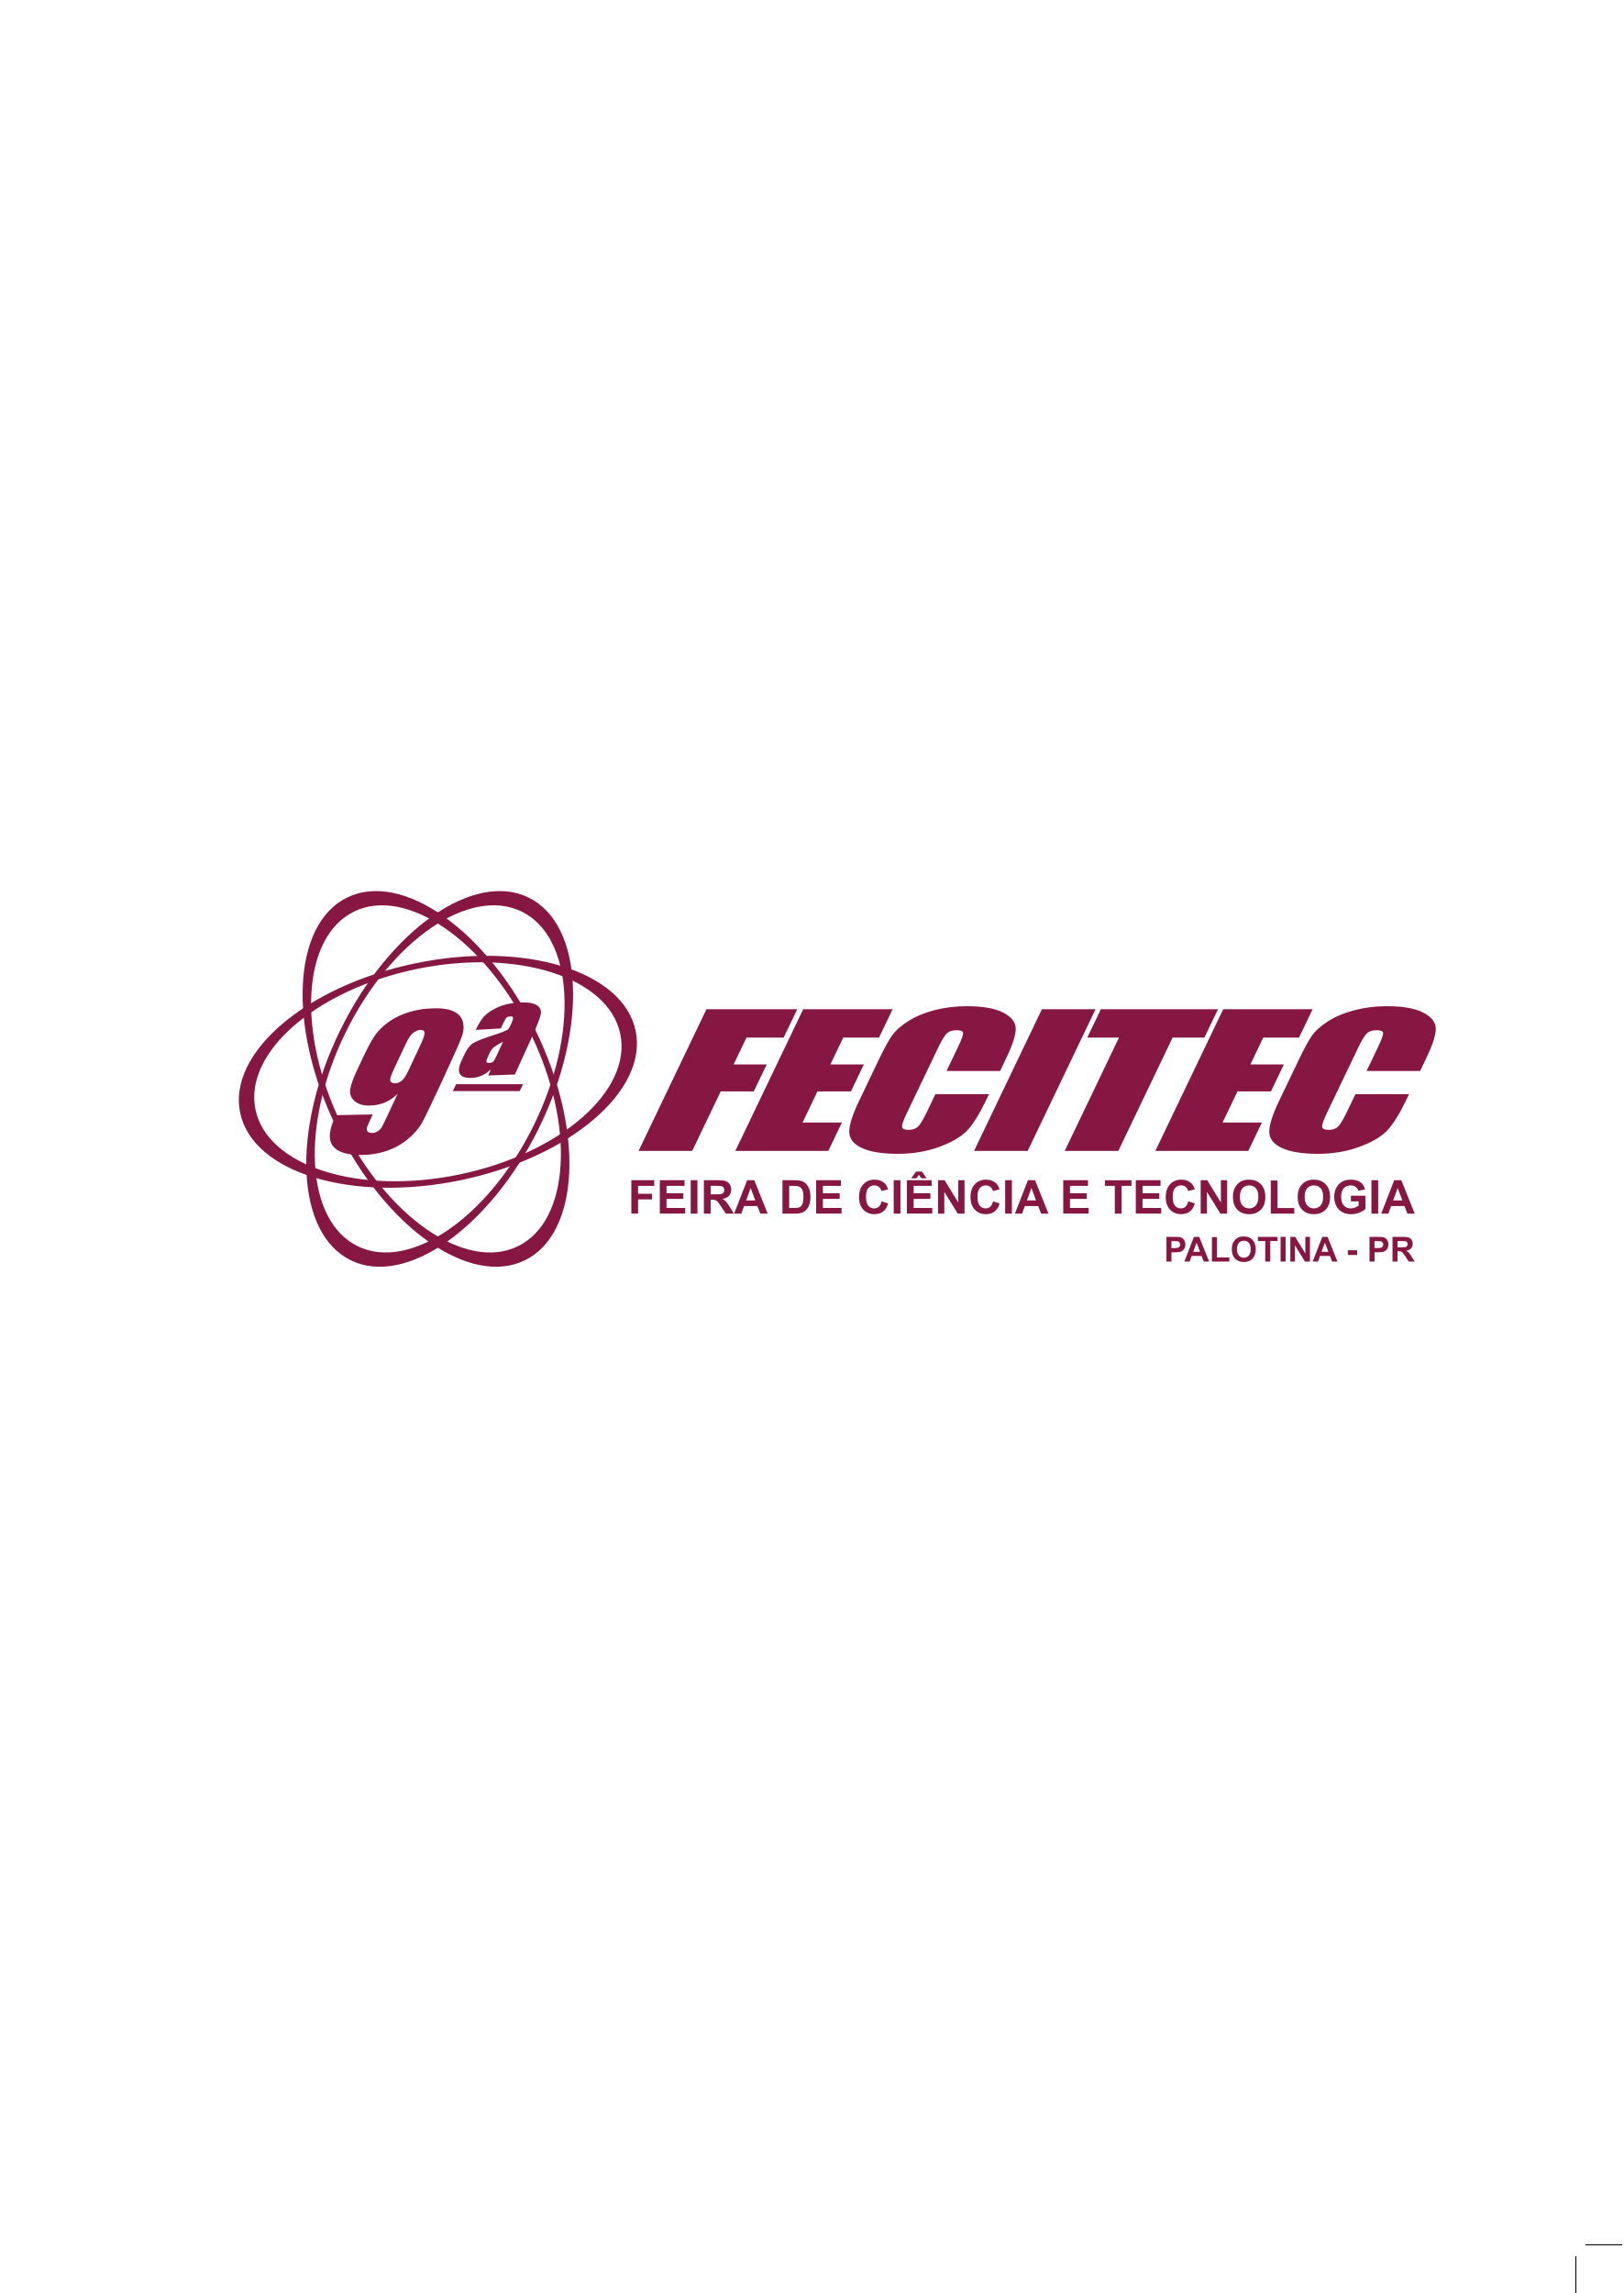
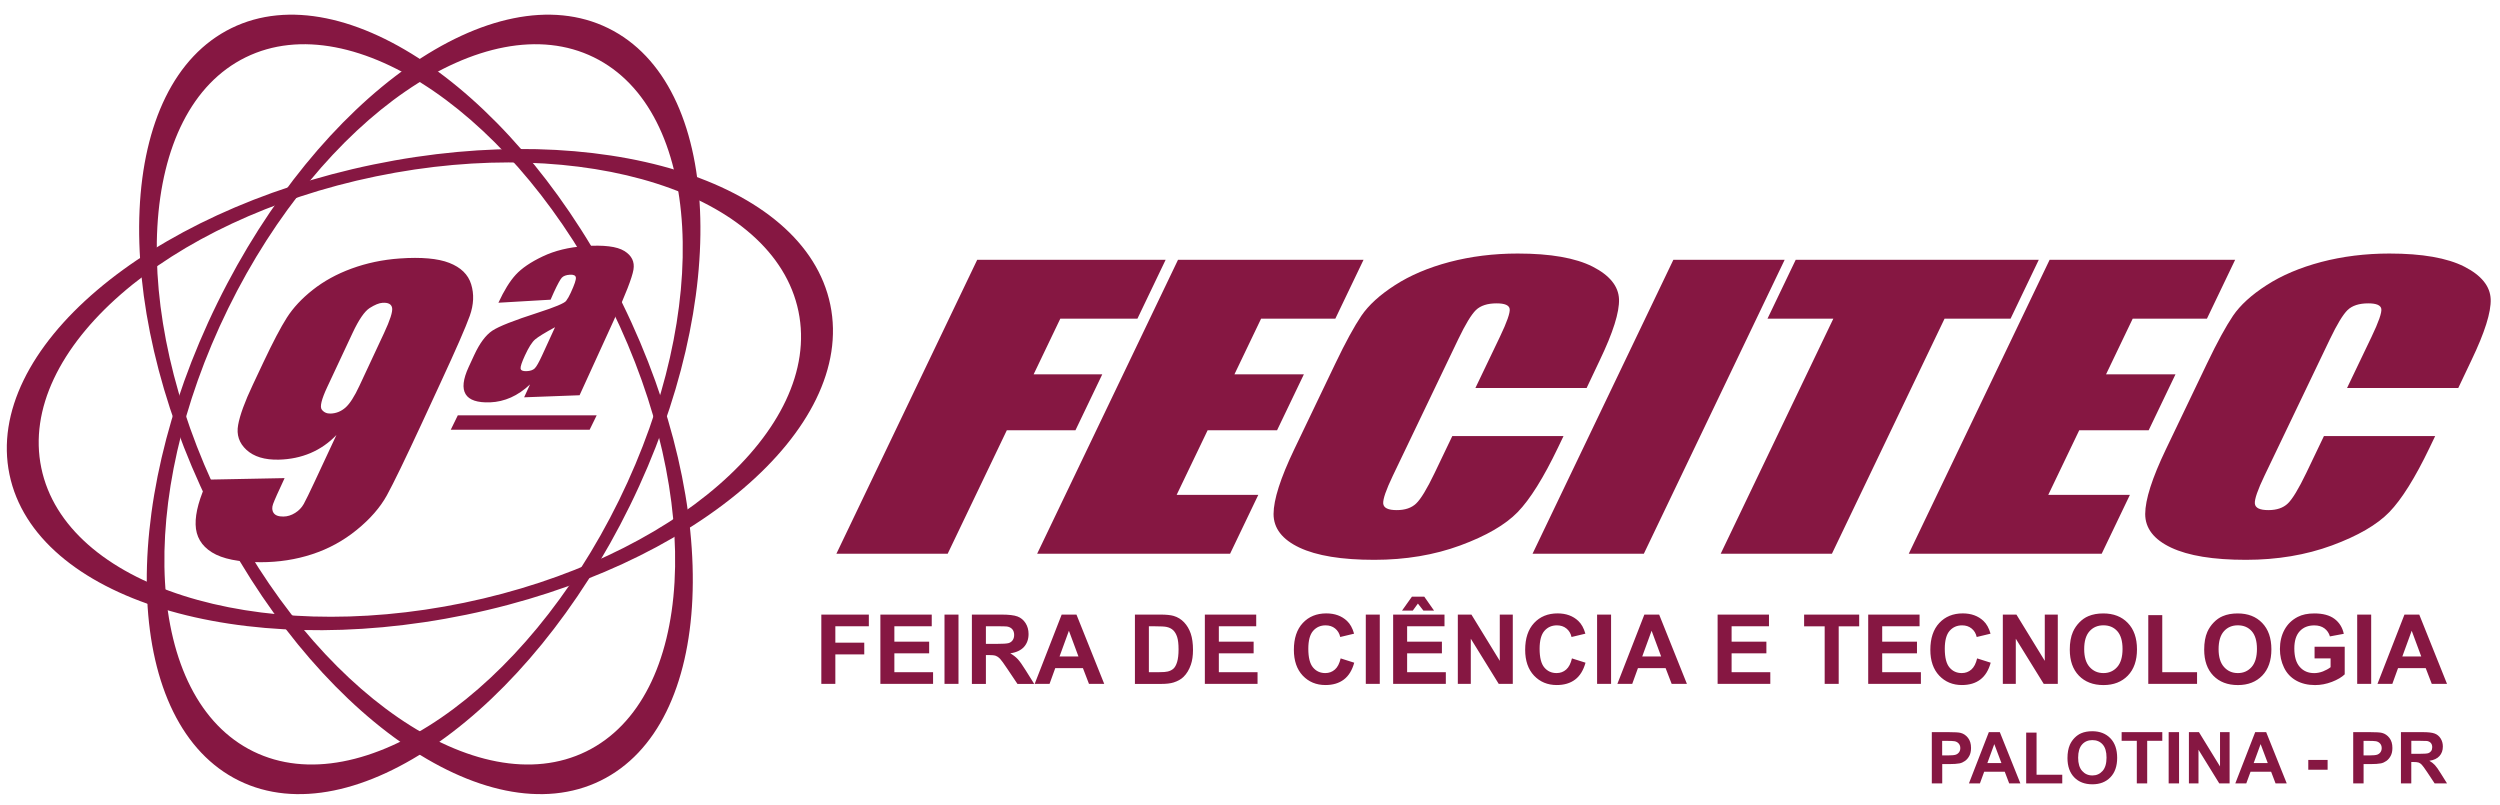
- <svg xmlns="http://www.w3.org/2000/svg" version="1.1" id="Camada_1" x="0px" y="0px" viewBox="0 0 963.78 1360.63" style="enable-background:new 0 0 963.78 1360.63;" xml:space="preserve">
-   <style type="text/css">
+ <svg xmlns="http://www.w3.org/2000/svg" version="1.1" id="Camada_1" x="0px" y="0px" viewBox="0 0 715.002 230" xml:space="preserve" width="715" height="230">
+   <defs id="defs3548" />
+   <style type="text/css" id="style3524">
	.st0{fill:#861742;}
	.st1{fill-rule:evenodd;clip-rule:evenodd;fill:#861742;}
	.st2{fill:none;stroke:#000000;stroke-width:0.567;stroke-miterlimit:22.926;}
</style>
-   <path class="st0" d="M842.88,635.51h-31.81l7.01-14.64c2.04-4.25,2.95-6.91,2.79-7.98c-0.17-1.05-1.41-1.58-3.73-1.58  c-2.63,0-4.59,0.64-5.92,1.91c-1.32,1.29-3,4.06-5.04,8.31l-18.71,39.04c-1.96,4.09-2.88,6.75-2.77,7.99  c0.12,1.26,1.4,1.88,3.87,1.88c2.37,0,4.22-0.62,5.54-1.88c1.32-1.24,3.1-4.17,5.31-8.77l5.04-10.53h31.81l-1.56,3.26  c-4.16,8.68-8.02,14.85-11.54,18.48c-3.52,3.63-9.02,6.82-16.44,9.55c-7.42,2.73-15.64,4.11-24.59,4.11  c-9.34,0-16.46-1.17-21.39-3.49c-4.92-2.32-7.41-5.53-7.41-9.62c0.01-4.11,1.98-10.28,5.93-18.52l11.76-24.55  c2.9-6.06,5.39-10.6,7.43-13.63c2.07-3.03,5.25-5.95,9.61-8.75c4.33-2.8,9.55-5.02,15.64-6.63c6.08-1.59,12.58-2.41,19.47-2.41  c9.39,0,16.52,1.26,21.42,3.74c4.89,2.5,7.4,5.6,7.55,9.32c0.13,3.72-1.7,9.52-5.46,17.37L842.88,635.51z M726,598.86h53.06  l-8.06,16.82h-21.23l-7.63,15.93h19.86l-7.67,16h-19.86l-8.86,18.48h23.35l-8.06,16.82h-55.18L726,598.86z M722.9,598.86  l-8.06,16.82h-18.88l-32.22,67.24h-31.81l32.22-67.24h-18.83l8.06-16.82H722.9z M650.22,598.86l-40.27,84.06h-31.83l40.27-84.06  H650.22z M593.59,635.51h-31.81l7.01-14.64c2.04-4.25,2.95-6.91,2.79-7.98c-0.17-1.05-1.41-1.58-3.73-1.58  c-2.63,0-4.59,0.64-5.92,1.91c-1.32,1.29-3,4.06-5.04,8.31l-18.71,39.04c-1.96,4.09-2.87,6.75-2.77,7.99  c0.12,1.26,1.4,1.88,3.87,1.88c2.37,0,4.22-0.62,5.54-1.88c1.32-1.24,3.11-4.17,5.31-8.77l5.04-10.53h31.81l-1.56,3.26  c-4.16,8.68-8.02,14.85-11.54,18.48c-3.52,3.63-9.02,6.82-16.44,9.55c-7.42,2.73-15.64,4.11-24.59,4.11  c-9.34,0-16.46-1.17-21.39-3.49c-4.92-2.32-7.41-5.53-7.41-9.62c0.01-4.11,1.98-10.28,5.93-18.52l11.76-24.55  c2.9-6.06,5.39-10.6,7.43-13.63c2.07-3.03,5.25-5.95,9.61-8.75c4.33-2.8,9.55-5.02,15.63-6.63c6.08-1.59,12.58-2.41,19.47-2.41  c9.39,0,16.52,1.26,21.42,3.74c4.89,2.5,7.4,5.6,7.55,9.32c0.13,3.72-1.7,9.52-5.46,17.37L593.59,635.51z M476.72,598.86h53.06  l-8.06,16.82h-21.23l-7.63,15.93h19.86l-7.67,16h-19.86l-8.86,18.48h23.35l-8.06,16.82h-55.18L476.72,598.86z M419.29,598.86h53.89  l-8.06,16.82h-22.06l-7.63,15.93h19.63l-7.67,16h-19.63l-16.91,35.3h-31.83L419.29,598.86z" />
-   <path class="st1" d="M247.29,575c59.8-12.36,113.92,4.92,120.88,38.59c6.96,33.67-35.87,70.99-95.67,83.36  c-59.8,12.36-113.92-4.92-120.88-38.59C144.66,624.68,187.49,587.36,247.29,575 M246.59,571.6c64.83-13.4,123.34,4.56,130.69,40.11  c7.35,35.55-39.25,75.23-104.07,88.64c-64.83,13.4-123.34-4.56-130.69-40.11C135.17,624.69,181.76,585.01,246.59,571.6z" />
-   <path class="st1" d="M314.67,612.78c26.89,54.82,23.67,111.54-7.2,126.68c-30.87,15.14-77.7-17.02-104.59-71.84  c-26.89-54.82-23.67-111.54,7.2-126.68C240.95,525.8,287.78,557.96,314.67,612.78 M317.79,611.26  c29.15,59.43,26.37,120.57-6.22,136.56c-32.59,15.99-82.65-19.23-111.8-78.66c-29.15-59.43-26.37-120.57,6.22-136.56  C238.58,516.61,288.63,551.82,317.79,611.26z" />
-   <path class="st1" d="M205.06,612.78c-26.89,54.82-23.67,111.54,7.2,126.68c30.87,15.14,77.7-17.02,104.59-71.84  c26.89-54.82,23.67-111.54-7.2-126.68C278.78,525.8,231.95,557.96,205.06,612.78 M201.95,611.26  c-29.15,59.43-26.37,120.57,6.22,136.56c32.59,15.99,82.65-19.23,111.8-78.66c29.15-59.43,26.37-120.57-6.22-136.56  C281.16,516.61,231.1,551.82,201.95,611.26z" />
-   <path class="st0" d="M832.29,712.3l-2.73-7.36l-2.68,7.36H832.29z M839.66,720.14h-4.36l-1.73-4.5h-7.92l-1.63,4.5h-4.25l7.72-19.82  h4.23L839.66,720.14z M813.97,720.14v-19.82h4v19.82H813.97z M801.78,712.85v-3.34h8.62v7.9c-0.84,0.81-2.05,1.53-3.65,2.15  c-1.59,0.61-3.2,0.92-4.83,0.92c-2.07,0-3.88-0.43-5.42-1.3c-1.54-0.87-2.7-2.11-3.47-3.73c-0.78-1.62-1.16-3.38-1.16-5.28  c0-2.06,0.43-3.9,1.3-5.5c0.87-1.6,2.13-2.83,3.8-3.69c1.27-0.66,2.85-0.99,4.74-0.99c2.46,0,4.38,0.52,5.76,1.55  c1.38,1.03,2.28,2.46,2.67,4.28l-3.97,0.74c-0.28-0.97-0.81-1.74-1.58-2.31c-0.77-0.56-1.73-0.84-2.88-0.84  c-1.75,0-3.14,0.55-4.17,1.66c-1.03,1.11-1.55,2.75-1.55,4.94c0,2.35,0.52,4.12,1.57,5.29c1.04,1.18,2.41,1.76,4.11,1.76  c0.84,0,1.68-0.17,2.52-0.49c0.84-0.33,1.56-0.73,2.17-1.2v-2.51H801.78z M774.33,710.22c0,2.24,0.52,3.95,1.56,5.1  c1.04,1.16,2.35,1.73,3.95,1.73c1.59,0,2.9-0.57,3.93-1.73c1.02-1.15,1.53-2.87,1.53-5.17c0-2.27-0.5-3.96-1.49-5.08  c-1-1.12-2.32-1.68-3.97-1.68c-1.65,0-2.98,0.57-3.99,1.7C774.84,706.23,774.33,707.93,774.33,710.22z M770.21,710.35  c0-2.02,0.3-3.71,0.9-5.08c0.45-1.01,1.07-1.92,1.85-2.72c0.78-0.8,1.63-1.39,2.56-1.78c1.24-0.53,2.66-0.78,4.27-0.78  c2.92,0,5.26,0.9,7.01,2.72c1.75,1.81,2.63,4.33,2.63,7.55c0,3.2-0.87,5.7-2.61,7.51c-1.74,1.8-4.07,2.71-6.97,2.71  c-2.95,0-5.29-0.9-7.03-2.69C771.08,715.98,770.21,713.5,770.21,710.35z M754.22,720.14v-19.66h4v16.32h9.95v3.34H754.22z   M735.89,710.22c0,2.24,0.52,3.95,1.56,5.1c1.04,1.16,2.35,1.73,3.95,1.73c1.59,0,2.9-0.57,3.93-1.73c1.02-1.15,1.53-2.87,1.53-5.17  c0-2.27-0.5-3.96-1.49-5.08c-1-1.12-2.32-1.68-3.97-1.68c-1.65,0-2.98,0.57-3.99,1.7C736.39,706.23,735.89,707.93,735.89,710.22z   M731.77,710.35c0-2.02,0.3-3.71,0.9-5.08c0.45-1.01,1.07-1.92,1.85-2.72c0.78-0.8,1.63-1.39,2.56-1.78  c1.24-0.53,2.66-0.78,4.27-0.78c2.92,0,5.26,0.9,7.01,2.72c1.75,1.81,2.63,4.33,2.63,7.55c0,3.2-0.87,5.7-2.61,7.51  c-1.74,1.8-4.07,2.71-6.97,2.71c-2.95,0-5.29-0.9-7.03-2.69C732.63,715.98,731.77,713.5,731.77,710.35z M712.62,720.14v-19.82h3.89  l8.11,13.23v-13.23h3.72v19.82h-4.02l-7.99-12.92v12.92H712.62z M705.27,712.85l3.88,1.23c-0.59,2.16-1.58,3.77-2.97,4.82  c-1.38,1.05-3.14,1.57-5.26,1.57c-2.63,0-4.79-0.9-6.49-2.69c-1.69-1.8-2.54-4.26-2.54-7.37c0-3.3,0.85-5.86,2.56-7.69  c1.7-1.82,3.94-2.74,6.72-2.74c2.42,0,4.39,0.72,5.91,2.15c0.9,0.84,1.58,2.06,2.03,3.65l-3.96,0.95c-0.23-1.03-0.72-1.84-1.47-2.44  c-0.74-0.6-1.65-0.89-2.71-0.89c-1.47,0-2.66,0.53-3.58,1.58c-0.91,1.05-1.37,2.76-1.37,5.12c0,2.51,0.45,4.29,1.35,5.35  c0.9,1.07,2.07,1.6,3.51,1.6c1.07,0,1.98-0.34,2.75-1.02C704.38,715.37,704.93,714.3,705.27,712.85z M674.12,720.14v-19.82h14.69  v3.35h-10.69v4.39h9.95v3.34h-9.95v5.39h11.07v3.34H674.12z M661.67,720.14v-16.46h-5.88v-3.35h15.75v3.35h-5.86v16.46H661.67z   M631.05,720.14v-19.82h14.69v3.35h-10.69v4.39H645v3.34h-9.95v5.39h11.07v3.34H631.05z M614.9,712.3l-2.73-7.36l-2.68,7.36H614.9z   M622.27,720.14h-4.36l-1.73-4.5h-7.92l-1.63,4.5h-4.25l7.72-19.82h4.23L622.27,720.14z M596.58,720.14v-19.82h4v19.82H596.58z   M589.39,712.85l3.88,1.23c-0.6,2.16-1.58,3.77-2.97,4.82c-1.38,1.05-3.14,1.57-5.26,1.57c-2.63,0-4.79-0.9-6.49-2.69  c-1.69-1.8-2.54-4.26-2.54-7.37c0-3.3,0.85-5.86,2.56-7.69c1.7-1.82,3.94-2.74,6.72-2.74c2.42,0,4.39,0.72,5.91,2.15  c0.9,0.84,1.58,2.06,2.03,3.65l-3.96,0.95c-0.23-1.03-0.72-1.84-1.47-2.44c-0.74-0.6-1.65-0.89-2.71-0.89  c-1.47,0-2.66,0.53-3.58,1.58c-0.91,1.05-1.37,2.76-1.37,5.12c0,2.51,0.45,4.29,1.35,5.35c0.9,1.07,2.07,1.6,3.51,1.6  c1.07,0,1.98-0.34,2.75-1.02C588.5,715.37,589.05,714.3,589.39,712.85z M556.75,720.14v-19.82h3.89l8.11,13.23v-13.23h3.72v19.82  h-4.02l-7.99-12.92v12.92H556.75z M540.79,699.18l2.84-3.99h3.52l2.8,3.99h-3.05l-1.57-2.01l-1.46,2.01H540.79z M538.25,720.14  v-19.82h14.69v3.35h-10.69v4.39h9.95v3.34h-9.95v5.39h11.07v3.34H538.25z M530.43,720.14v-19.82h4v19.82H530.43z M523.24,712.85  l3.88,1.23c-0.59,2.16-1.58,3.77-2.97,4.82c-1.38,1.05-3.14,1.57-5.26,1.57c-2.63,0-4.79-0.9-6.49-2.69  c-1.69-1.8-2.54-4.26-2.54-7.37c0-3.3,0.85-5.86,2.56-7.69c1.7-1.82,3.94-2.74,6.72-2.74c2.42,0,4.39,0.72,5.91,2.15  c0.9,0.84,1.58,2.06,2.03,3.65l-3.96,0.95c-0.23-1.03-0.72-1.84-1.47-2.44c-0.74-0.6-1.65-0.89-2.71-0.89  c-1.47,0-2.66,0.53-3.58,1.58c-0.91,1.05-1.37,2.76-1.37,5.12c0,2.51,0.45,4.29,1.35,5.35c0.9,1.07,2.07,1.6,3.51,1.6  c1.07,0,1.98-0.34,2.75-1.02C522.36,715.37,522.9,714.3,523.24,712.85z M484.4,720.14v-19.82h14.69v3.35H488.4v4.39h9.95v3.34h-9.95  v5.39h11.07v3.34H484.4z M468.39,703.67v13.12h2.99c1.12,0,1.92-0.06,2.42-0.19c0.65-0.16,1.19-0.43,1.62-0.82  c0.43-0.39,0.78-1.03,1.05-1.91c0.27-0.89,0.41-2.1,0.41-3.63c0-1.53-0.14-2.7-0.41-3.53c-0.27-0.82-0.65-1.46-1.13-1.92  c-0.49-0.46-1.11-0.77-1.85-0.93c-0.56-0.13-1.65-0.19-3.29-0.19H468.39z M464.39,700.32h7.31c1.65,0,2.9,0.13,3.77,0.38  c1.16,0.34,2.16,0.95,2.99,1.83c0.83,0.87,1.46,1.94,1.9,3.21c0.43,1.27,0.65,2.83,0.65,4.69c0,1.63-0.2,3.04-0.61,4.22  c-0.49,1.44-1.2,2.61-2.12,3.5c-0.69,0.68-1.63,1.2-2.81,1.58c-0.88,0.28-2.06,0.42-3.54,0.42h-7.53V700.32z M448.25,712.3  l-2.73-7.36l-2.68,7.36H448.25z M455.62,720.14h-4.36l-1.73-4.5h-7.92l-1.63,4.5h-4.25l7.72-19.82h4.23L455.62,720.14z   M421.77,708.7h2.96c1.92,0,3.12-0.08,3.6-0.24c0.48-0.16,0.85-0.44,1.12-0.84c0.27-0.4,0.41-0.89,0.41-1.49  c0-0.67-0.18-1.2-0.53-1.62c-0.36-0.41-0.86-0.67-1.51-0.78c-0.32-0.04-1.3-0.07-2.92-0.07h-3.12V708.7z M417.77,720.14v-19.82h8.43  c2.12,0,3.65,0.18,4.61,0.54c0.96,0.36,1.73,0.99,2.31,1.9c0.58,0.91,0.86,1.95,0.86,3.12c0,1.49-0.44,2.72-1.31,3.69  c-0.87,0.96-2.18,1.58-3.92,1.83c0.87,0.51,1.58,1.06,2.15,1.67c0.56,0.6,1.32,1.67,2.28,3.22l2.42,3.87h-4.79l-2.89-4.31  c-1.03-1.54-1.73-2.51-2.11-2.91c-0.38-0.4-0.78-0.67-1.2-0.83c-0.42-0.15-1.09-0.22-2.02-0.22h-0.81v8.27H417.77z M409.94,720.14  v-19.82h4v19.82H409.94z M391.6,720.14v-19.82h14.69v3.35H395.6v4.39h9.95v3.34h-9.95v5.39h11.07v3.34H391.6z M374.71,720.14v-19.82  h13.59v3.35h-9.58v4.69h8.27v3.35h-8.27v8.42H374.71z" />
-   <path class="st0" d="M829.45,740.14h2.19c1.42,0,2.3-0.06,2.66-0.18c0.35-0.12,0.63-0.33,0.83-0.62c0.2-0.29,0.3-0.66,0.3-1.1  c0-0.49-0.13-0.89-0.4-1.2c-0.26-0.3-0.63-0.49-1.11-0.57c-0.24-0.03-0.96-0.05-2.16-0.05h-2.31V740.14z M826.48,748.6v-14.66h6.23  c1.57,0,2.71,0.13,3.41,0.4c0.71,0.26,1.28,0.73,1.71,1.4c0.43,0.68,0.64,1.44,0.64,2.31c0,1.1-0.32,2.01-0.97,2.73  s-1.61,1.17-2.89,1.35c0.64,0.37,1.16,0.78,1.58,1.23c0.42,0.45,0.98,1.24,1.68,2.38l1.79,2.86h-3.54l-2.12-3.2  c-0.76-1.14-1.28-1.85-1.57-2.15c-0.28-0.29-0.58-0.5-0.89-0.61c-0.32-0.11-0.82-0.16-1.5-0.16h-0.6v6.12H826.48z M815.79,736.42  v4.18h1.61c1.16,0,1.94-0.08,2.33-0.23c0.39-0.15,0.7-0.39,0.92-0.72c0.22-0.33,0.33-0.71,0.33-1.14c0-0.54-0.16-0.98-0.47-1.32  c-0.31-0.35-0.71-0.57-1.19-0.65c-0.35-0.06-1.06-0.1-2.12-0.1H815.79z M812.83,748.6v-14.66h4.74c1.8,0,2.97,0.07,3.51,0.22  c0.84,0.22,1.54,0.7,2.11,1.44c0.57,0.74,0.85,1.69,0.85,2.86c0,0.9-0.16,1.65-0.49,2.27c-0.33,0.61-0.74,1.1-1.24,1.45  c-0.5,0.35-1.01,0.58-1.53,0.69c-0.71,0.14-1.73,0.21-3.06,0.21h-1.92v5.53H812.83z M799.98,744.69v-2.8h5.53v2.8H799.98z   M788.39,742.78l-2.04-5.42l-1.98,5.42H788.39z M793.82,748.6h-3.2l-1.27-3.34h-5.88l-1.22,3.34h-3.14l5.69-14.66h3.14L793.82,748.6  z M765.84,748.6v-14.66h2.87l6.03,9.82v-9.82h2.74v14.66h-2.96l-5.94-9.63v9.63H765.84z M760.05,748.6v-14.66h2.97v14.66H760.05z   M750.94,748.6v-12.18h-4.34v-2.48h11.63v2.48h-4.32v12.18H750.94z M734.16,741.26c0,1.66,0.39,2.92,1.15,3.78  c0.77,0.86,1.74,1.29,2.92,1.29c1.18,0,2.15-0.43,2.91-1.28c0.76-0.85,1.14-2.13,1.14-3.83c0-1.68-0.37-2.94-1.11-3.76  c-0.74-0.83-1.72-1.24-2.94-1.24c-1.22,0-2.21,0.42-2.95,1.26C734.54,738.31,734.16,739.57,734.16,741.26z M731.11,741.36  c0-1.49,0.23-2.75,0.67-3.77c0.33-0.75,0.79-1.42,1.36-2.01c0.58-0.59,1.21-1.03,1.89-1.32c0.91-0.39,1.97-0.58,3.16-0.58  c2.16,0,3.89,0.67,5.19,2.01c1.3,1.34,1.94,3.21,1.94,5.6c0,2.37-0.64,4.23-1.93,5.56c-1.29,1.34-3.01,2.01-5.16,2.01  c-2.18,0-3.92-0.67-5.2-2C731.76,745.53,731.11,743.7,731.11,741.36z M719.3,748.6v-14.53h2.97v12.06h7.35v2.48H719.3z   M712.22,742.78l-2.04-5.42l-1.98,5.42H712.22z M717.64,748.6h-3.2l-1.27-3.34h-5.88l-1.22,3.34h-3.14l5.69-14.66h3.14L717.64,748.6  z M695.27,736.42v4.18h1.61c1.16,0,1.94-0.08,2.33-0.23c0.39-0.15,0.7-0.39,0.92-0.72c0.22-0.33,0.33-0.71,0.33-1.14  c0-0.54-0.16-0.98-0.47-1.32c-0.31-0.35-0.71-0.57-1.19-0.65c-0.35-0.06-1.06-0.1-2.12-0.1H695.27z M692.31,748.6v-14.66h4.75  c1.8,0,2.97,0.07,3.51,0.22c0.84,0.22,1.54,0.7,2.11,1.44c0.57,0.74,0.85,1.69,0.85,2.86c0,0.9-0.16,1.65-0.49,2.27  c-0.33,0.61-0.74,1.1-1.24,1.45c-0.5,0.35-1.01,0.58-1.53,0.69c-0.71,0.14-1.73,0.21-3.06,0.21h-1.92v5.53H692.31z" />
-   <polygon class="st1" points="270.74,643.34 310.46,643.34 308.45,647.45 268.73,647.45 " />
-   <path class="st0" d="M298.55,618.13c-2.92,1.58-4.82,2.75-5.7,3.5c-0.88,0.75-1.86,2.3-2.92,4.61c-0.87,1.9-1.29,3.14-1.23,3.69  c0.06,0.55,0.63,0.82,1.71,0.77c1.04-0.04,1.82-0.3,2.32-0.78c0.5-0.48,1.2-1.72,2.13-3.74  C296.08,623.49,297.31,620.81,298.55,618.13 M297.28,610.26c-5.01,0.29-10,0.58-14.92,0.87c1.61-3.48,3.25-6.15,4.95-8  c1.72-1.87,4.3-3.63,7.74-5.26c3.45-1.64,7.43-2.61,12.01-2.93c5.42-0.38,9.2,0.08,11.31,1.39c2.12,1.31,2.99,3.08,2.61,5.35  c-0.38,2.26-2.24,7.08-5.64,14.52c-3.25,7.12-6.51,14.24-9.77,21.39c-5.34,0.2-10.62,0.4-15.86,0.59c0.56-1.23,1.12-2.45,1.69-3.68  c-1.75,1.64-3.57,2.88-5.47,3.73c-1.9,0.84-3.88,1.31-5.92,1.39c-3.67,0.13-6.01-0.65-7.03-2.34c-1.03-1.7-0.74-4.27,0.87-7.76  c0.52-1.14,1.05-2.28,1.58-3.42c1.57-3.39,3.29-5.7,5.16-6.96c1.86-1.25,6.24-2.96,13.08-5.17c4.88-1.57,7.57-2.72,8.04-3.35  c0.47-0.63,0.92-1.41,1.34-2.35c1.07-2.33,1.56-3.77,1.46-4.37c-0.09-0.58-0.68-0.85-1.72-0.78c-1.07,0.07-1.83,0.35-2.3,0.85  c-0.45,0.49-1.23,1.91-2.3,4.23C297.9,608.91,297.59,609.59,297.28,610.26z M233.39,635.27c-1.64,3.51-2.16,5.65-1.54,6.44  c0.61,0.79,1.45,1.15,2.51,1.12c1.59-0.05,3-0.62,4.23-1.69c1.25-1.09,2.58-3.17,4.01-6.24c2.36-5.05,4.71-10.09,7.06-15.12  c1.72-3.68,2.48-6.06,2.3-7.15c-0.18-1.09-1.1-1.58-2.74-1.48c-0.98,0.06-2.21,0.56-3.68,1.49c-1.45,0.93-3.09,3.29-4.88,7.11  C238.23,624.91,235.82,630.08,233.39,635.27z M199.3,661.72c7.21-0.14,14.51-0.29,21.91-0.43c-1.84,3.92-2.94,6.4-3.3,7.41  c-0.36,1.02-0.31,1.88,0.17,2.57c0.47,0.68,1.4,1.03,2.79,1.01c1.16-0.01,2.27-0.36,3.34-1.03c1.06-0.66,1.88-1.51,2.47-2.56  c0.59-1.06,1.61-3.16,3.09-6.32c2.09-4.47,4.17-8.95,6.26-13.41c-2.17,2.27-4.64,3.98-7.4,5.16c-2.76,1.17-5.79,1.81-9.07,1.89  c-4.06,0.1-7.15-0.86-9.27-2.81c-2.11-1.95-2.89-4.32-2.37-7.14c0.51-2.8,1.9-6.61,4.18-11.43c1.02-2.17,2.05-4.34,3.06-6.5  c2.7-5.71,4.92-9.96,6.71-12.76c1.8-2.81,4.27-5.46,7.39-7.92c3.17-2.5,6.84-4.53,11.13-6.1c4.27-1.56,8.87-2.54,13.77-2.88  c6.15-0.43,10.88-0.01,14.14,1.26c3.3,1.29,5.4,3.31,6.26,6.11c0.87,2.8,0.75,5.81-0.39,9.03c-1.16,3.25-3.91,9.54-8.25,18.91  c-1.83,3.96-3.66,7.92-5.5,11.9c-4.73,10.2-8.05,17.05-9.96,20.53c-1.91,3.47-4.79,6.77-8.6,9.87c-3.8,3.1-8.05,5.43-12.75,6.97  c-4.69,1.54-9.59,2.29-14.72,2.29c-6.29,0-10.95-0.94-13.97-2.82c-3.02-1.88-4.57-4.53-4.66-7.93  C195.66,671.16,196.87,666.87,199.3,661.72z" />
-   <line class="st2" x1="935.31" y1="1360.63" x2="935.31" y2="1338.78" />
-   <line class="st2" x1="962.81" y1="1332.05" x2="940.97" y2="1332.05" />
+   <path class="st0" d="m 703.069,110.961 -31.81,0 7.01,-14.64 c 2.04,-4.25 2.95,-6.91 2.79,-7.98 -0.17,-1.05 -1.41,-1.58 -3.73,-1.58 -2.63,0 -4.59,0.64 -5.92,1.91 -1.32,1.29 -3,4.06 -5.04,8.31 l -18.71,39.04 c -1.96,4.09 -2.88,6.75 -2.77,7.99 0.12,1.26 1.4,1.88 3.87,1.88 2.37,0 4.22,-0.62 5.54,-1.88 1.32,-1.24 3.1,-4.17 5.31,-8.77 l 5.04,-10.53 31.81,0 -1.56,3.26 c -4.16,8.68 -8.02,14.85 -11.54,18.48 -3.52,3.63 -9.02,6.82 -16.44,9.55 -7.42,2.73 -15.64,4.11 -24.59,4.11 -9.34,0 -16.46,-1.17 -21.39,-3.49 -4.92,-2.32 -7.41,-5.53 -7.41,-9.62 0.01,-4.11 1.98,-10.28 5.93,-18.52 l 11.76,-24.55 c 2.9,-6.06 5.39,-10.6 7.43,-13.63 2.07,-3.03 5.25,-5.95 9.61,-8.75 4.33,-2.8 9.55,-5.02 15.64,-6.63 6.08,-1.59 12.58,-2.41 19.47,-2.41 9.39,0 16.52,1.26 21.42,3.74 4.89,2.5 7.4,5.6 7.55,9.32 0.13,3.72 -1.7,9.52 -5.46,17.37 l -3.81,8.02 z m -116.88,-36.65 53.06,0 -8.06,16.82 -21.23,0 -7.63,15.93 19.86,0 -7.67,16 -19.86,0 -8.86,18.48 23.35,0 -8.06,16.82 -55.18,0 40.28,-84.05 z m -3.1,0 -8.06,16.82 -18.88,0 -32.22,67.24 -31.81,0 32.22,-67.24 -18.83,0 8.06,-16.82 69.52,0 z m -72.68,0 -40.27,84.06 -31.83,0 40.27,-84.06 31.83,0 z m -56.63,36.65 -31.81,0 7.01,-14.64 c 2.04,-4.25 2.95,-6.91 2.79,-7.98 -0.17,-1.05 -1.41,-1.58 -3.73,-1.58 -2.63,0 -4.59,0.64 -5.92,1.91 -1.32,1.29 -3,4.06 -5.04,8.31 l -18.71,39.04 c -1.96,4.09 -2.87,6.75 -2.77,7.99 0.12,1.26 1.4,1.88 3.87,1.88 2.37,0 4.22,-0.62 5.54,-1.88 1.32,-1.24 3.11,-4.17 5.31,-8.77 l 5.04,-10.53 31.81,0 -1.56,3.26 c -4.16,8.68 -8.02,14.85 -11.54,18.48 -3.52,3.63 -9.02,6.82 -16.44,9.55 -7.42,2.73 -15.64,4.11 -24.59,4.11 -9.34,0 -16.46,-1.17 -21.39,-3.49 -4.92,-2.32 -7.41,-5.53 -7.41,-9.62 0.01,-4.11 1.98,-10.28 5.93,-18.52 l 11.76,-24.55 c 2.9,-6.06 5.39,-10.6 7.43,-13.63 2.07,-3.03 5.25,-5.95 9.61,-8.75 4.33,-2.8 9.55,-5.02 15.63,-6.63 6.08,-1.59 12.58,-2.41 19.47,-2.41 9.39,0 16.52,1.26 21.42,3.74 4.89,2.5 7.4,5.6 7.55,9.32 0.13,3.72 -1.7,9.52 -5.46,17.37 l -3.8,8.02 z m -116.87,-36.65 53.06,0 -8.06,16.82 -21.23,0 -7.63,15.93 19.86,0 -7.67,16 -19.86,0 -8.86,18.48 23.35,0 -8.06,16.82 -55.18,0 40.28,-84.05 z m -57.43,0 53.89,0 -8.06,16.82 -22.06,0 -7.63,15.93 19.63,0 -7.67,16 -19.63,0 -16.91,35.3 -31.83,0 40.27,-84.05 z" id="path3526" style="fill:#861742" />
+   <path class="st1" d="m 107.479,50.451 c 59.8,-12.36 113.92,4.92 120.88,38.59 6.96,33.67 -35.87,70.99 -95.67,83.36 -59.8,12.36 -113.92,-4.92 -120.88,-38.59 -6.96,-33.68 35.87,-71 95.67,-83.36 m -0.7,-3.4 c 64.83,-13.4 123.34,4.56 130.69,40.11 7.35,35.55 -39.25,75.23 -104.07,88.64 -64.83,13.4 -123.34,-4.56 -130.69,-40.11 -7.35,-35.55 39.24,-75.23 104.07,-88.64 z" id="path3528" style="clip-rule:evenodd;fill:#861742;fill-rule:evenodd" />
+   <path class="st1" d="m 174.859,88.231 c 26.89,54.82 23.67,111.54 -7.2,126.68 -30.87,15.14 -77.7,-17.02 -104.59,-71.84 -26.89,-54.82 -23.67,-111.54 7.2,-126.68 30.87,-15.14 77.7,17.02 104.59,71.84 m 3.12,-1.52 c 29.15,59.43 26.37,120.57 -6.22,136.56 -32.59,15.99 -82.65,-19.23 -111.8,-78.66 -29.15,-59.43 -26.37,-120.57 6.22,-136.56 C 98.769,-7.939 148.819,27.271 177.979,86.711 Z" id="path3530" style="clip-rule:evenodd;fill:#861742;fill-rule:evenodd" />
+   <path class="st1" d="m 65.249,88.231 c -26.89,54.82 -23.67,111.54 7.2,126.68 30.87,15.14 77.7,-17.02 104.59,-71.84 26.89,-54.82 23.67,-111.54 -7.2,-126.68 -30.87,-15.14 -77.7,17.02 -104.59,71.84 m -3.11,-1.52 c -29.15,59.43 -26.37,120.57 6.22,136.56 32.59,15.99 82.65,-19.23 111.8,-78.66 29.15,-59.43 26.37,-120.57 -6.22,-136.56 -32.59,-15.99 -82.65,19.22 -111.8,78.66 z" id="path3532" style="clip-rule:evenodd;fill:#861742;fill-rule:evenodd" />
+   <path class="st0" d="m 692.479,187.751 -2.73,-7.36 -2.68,7.36 5.41,0 z m 7.37,7.84 -4.36,0 -1.73,-4.5 -7.92,0 -1.63,4.5 -4.25,0 7.72,-19.82 4.23,0 7.94,19.82 z m -25.69,0 0,-19.82 4,0 0,19.82 -4,0 z m -12.19,-7.29 0,-3.34 8.62,0 0,7.9 c -0.84,0.81 -2.05,1.53 -3.65,2.15 -1.59,0.61 -3.2,0.92 -4.83,0.92 -2.07,0 -3.88,-0.43 -5.42,-1.3 -1.54,-0.87 -2.7,-2.11 -3.47,-3.73 -0.78,-1.62 -1.16,-3.38 -1.16,-5.28 0,-2.06 0.43,-3.9 1.3,-5.5 0.87,-1.6 2.13,-2.83 3.8,-3.69 1.27,-0.66 2.85,-0.99 4.74,-0.99 2.46,0 4.38,0.52 5.76,1.55 1.38,1.03 2.28,2.46 2.67,4.28 l -3.97,0.74 c -0.28,-0.97 -0.81,-1.74 -1.58,-2.31 -0.77,-0.56 -1.73,-0.84 -2.88,-0.84 -1.75,0 -3.14,0.55 -4.17,1.66 -1.03,1.11 -1.55,2.75 -1.55,4.94 0,2.35 0.52,4.12 1.57,5.29 1.04,1.18 2.41,1.76 4.11,1.76 0.84,0 1.68,-0.17 2.52,-0.49 0.84,-0.33 1.56,-0.73 2.17,-1.2 l 0,-2.51 -4.58,0 z m -27.45,-2.63 c 0,2.24 0.52,3.95 1.56,5.1 1.04,1.16 2.35,1.73 3.95,1.73 1.59,0 2.9,-0.57 3.93,-1.73 1.02,-1.15 1.53,-2.87 1.53,-5.17 0,-2.27 -0.5,-3.96 -1.49,-5.08 -1,-1.12 -2.32,-1.68 -3.97,-1.68 -1.65,0 -2.98,0.57 -3.99,1.7 -1.01,1.14 -1.52,2.84 -1.52,5.13 z m -4.12,0.13 c 0,-2.02 0.3,-3.71 0.9,-5.08 0.45,-1.01 1.07,-1.92 1.85,-2.72 0.78,-0.8 1.63,-1.39 2.56,-1.78 1.24,-0.53 2.66,-0.78 4.27,-0.78 2.92,0 5.26,0.9 7.01,2.72 1.75,1.81 2.63,4.33 2.63,7.55 0,3.2 -0.87,5.7 -2.61,7.51 -1.74,1.8 -4.07,2.71 -6.97,2.71 -2.95,0 -5.29,-0.9 -7.03,-2.69 -1.74,-1.81 -2.61,-4.29 -2.61,-7.44 z m -15.99,9.79 0,-19.66 4,0 0,16.32 9.95,0 0,3.34 -13.95,0 z m -18.33,-9.92 c 0,2.24 0.52,3.95 1.56,5.1 1.04,1.16 2.35,1.73 3.95,1.73 1.59,0 2.9,-0.57 3.93,-1.73 1.02,-1.15 1.53,-2.87 1.53,-5.17 0,-2.27 -0.5,-3.96 -1.49,-5.08 -1,-1.12 -2.32,-1.68 -3.97,-1.68 -1.65,0 -2.98,0.57 -3.99,1.7 -1.02,1.14 -1.52,2.84 -1.52,5.13 z m -4.12,0.13 c 0,-2.02 0.3,-3.71 0.9,-5.08 0.45,-1.01 1.07,-1.92 1.85,-2.72 0.78,-0.8 1.63,-1.39 2.56,-1.78 1.24,-0.53 2.66,-0.78 4.27,-0.78 2.92,0 5.26,0.9 7.01,2.72 1.75,1.81 2.63,4.33 2.63,7.55 0,3.2 -0.87,5.7 -2.61,7.51 -1.74,1.8 -4.07,2.71 -6.97,2.71 -2.95,0 -5.29,-0.9 -7.03,-2.69 -1.75,-1.81 -2.61,-4.29 -2.61,-7.44 z m -19.15,9.79 0,-19.82 3.89,0 8.11,13.23 0,-13.23 3.72,0 0,19.82 -4.02,0 -7.99,-12.92 0,12.92 -3.71,0 z m -7.35,-7.29 3.88,1.23 c -0.59,2.16 -1.58,3.77 -2.97,4.82 -1.38,1.05 -3.14,1.57 -5.26,1.57 -2.63,0 -4.79,-0.9 -6.49,-2.69 -1.69,-1.8 -2.54,-4.26 -2.54,-7.37 0,-3.3 0.85,-5.86 2.56,-7.69 1.7,-1.82 3.94,-2.74 6.72,-2.74 2.42,0 4.39,0.72 5.91,2.15 0.9,0.84 1.58,2.06 2.03,3.65 l -3.96,0.95 c -0.23,-1.03 -0.72,-1.84 -1.47,-2.44 -0.74,-0.6 -1.65,-0.89 -2.71,-0.89 -1.47,0 -2.66,0.53 -3.58,1.58 -0.91,1.05 -1.37,2.76 -1.37,5.12 0,2.51 0.45,4.29 1.35,5.35 0.9,1.07 2.07,1.6 3.51,1.6 1.07,0 1.98,-0.34 2.75,-1.02 0.75,-0.66 1.3,-1.73 1.64,-3.18 z m -31.15,7.29 0,-19.82 14.69,0 0,3.35 -10.69,0 0,4.39 9.95,0 0,3.34 -9.95,0 0,5.39 11.07,0 0,3.34 -15.07,0 z m -12.45,0 0,-16.46 -5.88,0 0,-3.35 15.75,0 0,3.35 -5.86,0 0,16.46 -4.01,0 z m -30.62,0 0,-19.82 14.69,0 0,3.35 -10.69,0 0,4.39 9.95,0 0,3.34 -9.95,0 0,5.39 11.07,0 0,3.34 -15.07,0 z m -16.15,-7.84 -2.73,-7.36 -2.68,7.36 5.41,0 z m 7.37,7.84 -4.36,0 -1.73,-4.5 -7.92,0 -1.63,4.5 -4.25,0 7.72,-19.82 4.23,0 7.94,19.82 z m -25.69,0 0,-19.82 4,0 0,19.82 -4,0 z m -7.19,-7.29 3.88,1.23 c -0.6,2.16 -1.58,3.77 -2.97,4.82 -1.38,1.05 -3.14,1.57 -5.26,1.57 -2.63,0 -4.79,-0.9 -6.49,-2.69 -1.69,-1.8 -2.54,-4.26 -2.54,-7.37 0,-3.3 0.85,-5.86 2.56,-7.69 1.7,-1.82 3.94,-2.74 6.72,-2.74 2.42,0 4.39,0.72 5.91,2.15 0.9,0.84 1.58,2.06 2.03,3.65 l -3.96,0.95 c -0.23,-1.03 -0.72,-1.84 -1.47,-2.44 -0.74,-0.6 -1.65,-0.89 -2.71,-0.89 -1.47,0 -2.66,0.53 -3.58,1.58 -0.91,1.05 -1.37,2.76 -1.37,5.12 0,2.51 0.45,4.29 1.35,5.35 0.9,1.07 2.07,1.6 3.51,1.6 1.07,0 1.98,-0.34 2.75,-1.02 0.75,-0.66 1.3,-1.73 1.64,-3.18 z m -32.64,7.29 0,-19.82 3.89,0 8.11,13.23 0,-13.23 3.72,0 0,19.82 -4.02,0 -7.99,-12.92 0,12.92 -3.71,0 z m -15.96,-20.96 2.84,-3.99 3.52,0 2.8,3.99 -3.05,0 -1.57,-2.01 -1.46,2.01 -3.08,0 z m -2.54,20.96 0,-19.82 14.69,0 0,3.35 -10.69,0 0,4.39 9.95,0 0,3.34 -9.95,0 0,5.39 11.07,0 0,3.34 -15.07,0 z m -7.82,0 0,-19.82 4,0 0,19.82 -4,0 z m -7.19,-7.29 3.88,1.23 c -0.59,2.16 -1.58,3.77 -2.97,4.82 -1.38,1.05 -3.14,1.57 -5.26,1.57 -2.63,0 -4.79,-0.9 -6.49,-2.69 -1.69,-1.8 -2.54,-4.26 -2.54,-7.37 0,-3.3 0.85,-5.86 2.56,-7.69 1.7,-1.82 3.94,-2.74 6.72,-2.74 2.42,0 4.39,0.72 5.91,2.15 0.9,0.84 1.58,2.06 2.03,3.65 l -3.96,0.95 c -0.23,-1.03 -0.72,-1.84 -1.47,-2.44 -0.74,-0.6 -1.65,-0.89 -2.71,-0.89 -1.47,0 -2.66,0.53 -3.58,1.58 -0.91,1.05 -1.37,2.76 -1.37,5.12 0,2.51 0.45,4.29 1.35,5.35 0.9,1.07 2.07,1.6 3.51,1.6 1.07,0 1.98,-0.34 2.75,-1.02 0.76,-0.66 1.3,-1.73 1.64,-3.18 z m -38.84,7.29 0,-19.82 14.69,0 0,3.35 -10.69,0 0,4.39 9.95,0 0,3.34 -9.95,0 0,5.39 11.07,0 0,3.34 -15.07,0 z m -16.01,-16.47 0,13.12 2.99,0 c 1.12,0 1.92,-0.06 2.42,-0.19 0.65,-0.16 1.19,-0.43 1.62,-0.82 0.43,-0.39 0.78,-1.03 1.05,-1.91 0.27,-0.89 0.41,-2.1 0.41,-3.63 0,-1.53 -0.14,-2.7 -0.41,-3.53 -0.27,-0.82 -0.65,-1.46 -1.13,-1.92 -0.49,-0.46 -1.11,-0.77 -1.85,-0.93 -0.56,-0.13 -1.65,-0.19 -3.29,-0.19 l -1.81,0 z m -4,-3.35 7.31,0 c 1.65,0 2.9,0.13 3.77,0.38 1.16,0.34 2.16,0.95 2.99,1.83 0.83,0.87 1.46,1.94 1.9,3.21 0.43,1.27 0.65,2.83 0.65,4.69 0,1.63 -0.2,3.04 -0.61,4.22 -0.49,1.44 -1.2,2.61 -2.12,3.5 -0.69,0.68 -1.63,1.2 -2.81,1.58 -0.88,0.28 -2.06,0.42 -3.54,0.42 l -7.53,0 0,-19.83 z m -16.14,11.98 -2.73,-7.36 -2.68,7.36 5.41,0 z m 7.37,7.84 -4.36,0 -1.73,-4.5 -7.92,0 -1.63,4.5 -4.25,0 7.72,-19.82 4.23,0 7.94,19.82 z m -33.85,-11.44 2.96,0 c 1.92,0 3.12,-0.08 3.6,-0.24 0.48,-0.16 0.85,-0.44 1.12,-0.84 0.27,-0.4 0.41,-0.89 0.41,-1.49 0,-0.67 -0.18,-1.2 -0.53,-1.62 -0.36,-0.41 -0.86,-0.67 -1.51,-0.78 -0.32,-0.04 -1.3,-0.07 -2.92,-0.07 l -3.12,0 0,5.04 z m -4,11.44 0,-19.82 8.43,0 c 2.12,0 3.65,0.18 4.61,0.54 0.96,0.36 1.73,0.99 2.31,1.9 0.58,0.91 0.86,1.95 0.86,3.12 0,1.49 -0.44,2.72 -1.31,3.69 -0.87,0.96 -2.18,1.58 -3.92,1.83 0.87,0.51 1.58,1.06 2.15,1.67 0.56,0.6 1.32,1.67 2.28,3.22 l 2.42,3.87 -4.79,0 -2.89,-4.31 c -1.03,-1.54 -1.73,-2.51 -2.11,-2.91 -0.38,-0.4 -0.78,-0.67 -1.2,-0.83 -0.42,-0.15 -1.09,-0.22 -2.02,-0.22 l -0.81,0 0,8.27 -4.01,0 z m -7.83,0 0,-19.82 4,0 0,19.82 -4,0 z m -18.34,0 0,-19.82 14.69,0 0,3.35 -10.69,0 0,4.39 9.95,0 0,3.34 -9.95,0 0,5.39 11.07,0 0,3.34 -15.07,0 z m -16.89,0 0,-19.82 13.59,0 0,3.35 -9.58,0 0,4.69 8.27,0 0,3.35 -8.27,0 0,8.42 -4.01,0 z" id="path3534" style="fill:#861742" />
+   <path class="st0" d="m 689.639,215.591 2.19,0 c 1.42,0 2.3,-0.06 2.66,-0.18 0.35,-0.12 0.63,-0.33 0.83,-0.62 0.2,-0.29 0.3,-0.66 0.3,-1.1 0,-0.49 -0.13,-0.89 -0.4,-1.2 -0.26,-0.3 -0.63,-0.49 -1.11,-0.57 -0.24,-0.03 -0.96,-0.05 -2.16,-0.05 l -2.31,0 0,3.72 z m -2.97,8.46 0,-14.66 6.23,0 c 1.57,0 2.71,0.13 3.41,0.4 0.71,0.26 1.28,0.73 1.71,1.4 0.43,0.68 0.64,1.44 0.64,2.31 0,1.1 -0.32,2.01 -0.97,2.73 -0.65,0.72 -1.61,1.17 -2.89,1.35 0.64,0.37 1.16,0.78 1.58,1.23 0.42,0.45 0.98,1.24 1.68,2.38 l 1.79,2.86 -3.54,0 -2.12,-3.2 c -0.76,-1.14 -1.28,-1.85 -1.57,-2.15 -0.28,-0.29 -0.58,-0.5 -0.89,-0.61 -0.32,-0.11 -0.82,-0.16 -1.5,-0.16 l -0.6,0 0,6.12 -2.96,0 z m -10.69,-12.18 0,4.18 1.61,0 c 1.16,0 1.94,-0.08 2.33,-0.23 0.39,-0.15 0.7,-0.39 0.92,-0.72 0.22,-0.33 0.33,-0.71 0.33,-1.14 0,-0.54 -0.16,-0.98 -0.47,-1.32 -0.31,-0.35 -0.71,-0.57 -1.19,-0.65 -0.35,-0.06 -1.06,-0.1 -2.12,-0.1 l -1.41,0 z m -2.96,12.18 0,-14.66 4.74,0 c 1.8,0 2.97,0.07 3.51,0.22 0.84,0.22 1.54,0.7 2.11,1.44 0.57,0.74 0.85,1.69 0.85,2.86 0,0.9 -0.16,1.65 -0.49,2.27 -0.33,0.61 -0.74,1.1 -1.24,1.45 -0.5,0.35 -1.01,0.58 -1.53,0.69 -0.71,0.14 -1.73,0.21 -3.06,0.21 l -1.92,0 0,5.53 -2.97,0 z m -12.85,-3.91 0,-2.8 5.53,0 0,2.8 -5.53,0 z m -11.59,-1.91 -2.04,-5.42 -1.98,5.42 4.02,0 z m 5.43,5.82 -3.2,0 -1.27,-3.34 -5.88,0 -1.22,3.34 -3.14,0 5.69,-14.66 3.14,0 5.88,14.66 z m -27.98,0 0,-14.66 2.87,0 6.03,9.82 0,-9.82 2.74,0 0,14.66 -2.96,0 -5.94,-9.63 0,9.63 -2.74,0 z m -5.79,0 0,-14.66 2.97,0 0,14.66 -2.97,0 z m -9.11,0 0,-12.18 -4.34,0 0,-2.48 11.63,0 0,2.48 -4.32,0 0,12.18 -2.97,0 z m -16.78,-7.34 c 0,1.66 0.39,2.92 1.15,3.78 0.77,0.86 1.74,1.29 2.92,1.29 1.18,0 2.15,-0.43 2.91,-1.28 0.76,-0.85 1.14,-2.13 1.14,-3.83 0,-1.68 -0.37,-2.94 -1.11,-3.76 -0.74,-0.83 -1.72,-1.24 -2.94,-1.24 -1.22,0 -2.21,0.42 -2.95,1.26 -0.74,0.83 -1.12,2.09 -1.12,3.78 z m -3.05,0.1 c 0,-1.49 0.23,-2.75 0.67,-3.77 0.33,-0.75 0.79,-1.42 1.36,-2.01 0.58,-0.59 1.21,-1.03 1.89,-1.32 0.91,-0.39 1.97,-0.58 3.16,-0.58 2.16,0 3.89,0.67 5.19,2.01 1.3,1.34 1.94,3.21 1.94,5.6 0,2.37 -0.64,4.23 -1.93,5.56 -1.29,1.34 -3.01,2.01 -5.16,2.01 -2.18,0 -3.92,-0.67 -5.2,-2 -1.27,-1.33 -1.92,-3.16 -1.92,-5.5 z m -11.81,7.24 0,-14.53 2.97,0 0,12.06 7.35,0 0,2.48 -10.32,0 z m -7.08,-5.82 -2.04,-5.42 -1.98,5.42 4.02,0 z m 5.42,5.82 -3.2,0 -1.27,-3.34 -5.88,0 -1.22,3.34 -3.14,0 5.69,-14.66 3.14,0 5.88,14.66 z m -22.37,-12.18 0,4.18 1.61,0 c 1.16,0 1.94,-0.08 2.33,-0.23 0.39,-0.15 0.7,-0.39 0.92,-0.72 0.22,-0.33 0.33,-0.71 0.33,-1.14 0,-0.54 -0.16,-0.98 -0.47,-1.32 -0.31,-0.35 -0.71,-0.57 -1.19,-0.65 -0.35,-0.06 -1.06,-0.1 -2.12,-0.1 l -1.41,0 z m -2.96,12.18 0,-14.66 4.75,0 c 1.8,0 2.97,0.07 3.51,0.22 0.84,0.22 1.54,0.7 2.11,1.44 0.57,0.74 0.85,1.69 0.85,2.86 0,0.9 -0.16,1.65 -0.49,2.27 -0.33,0.61 -0.74,1.1 -1.24,1.45 -0.5,0.35 -1.01,0.58 -1.53,0.69 -0.71,0.14 -1.73,0.21 -3.06,0.21 l -1.92,0 0,5.53 -2.98,0 z" id="path3536" style="fill:#861742" />
+   <polygon class="st1" points="268.73,647.45 270.74,643.34 310.46,643.34 308.45,647.45 " id="polygon3538" style="clip-rule:evenodd;fill:#861742;fill-rule:evenodd" transform="translate(-139.8108,-524.5485)" />
+   <path class="st0" d="m 158.739,93.581 c -2.92,1.58 -4.82,2.75 -5.7,3.5 -0.88,0.75 -1.86,2.3 -2.92,4.61 -0.87,1.9 -1.29,3.14 -1.23,3.69 0.06,0.55 0.63,0.82 1.71,0.77 1.04,-0.04 1.82,-0.3 2.32,-0.78 0.5,-0.48 1.2,-1.72 2.13,-3.74 1.22,-2.69 2.45,-5.37 3.69,-8.05 m -1.27,-7.87 c -5.01,0.29 -10,0.58 -14.92,0.87 1.61,-3.48 3.25,-6.15 4.95,-8 1.72,-1.87 4.3,-3.63 7.74,-5.26 3.45,-1.64 7.43,-2.61 12.01,-2.93 5.42,-0.38 9.2,0.08 11.31,1.39 2.12,1.31 2.99,3.08 2.61,5.35 -0.38,2.26 -2.24,7.08 -5.64,14.52 -3.25,7.12 -6.51,14.24 -9.77,21.39 -5.34,0.2 -10.62,0.4 -15.86,0.59 0.56,-1.23 1.12,-2.45 1.69,-3.68 -1.75,1.64 -3.57,2.88 -5.47,3.73 -1.9,0.84 -3.88,1.31 -5.92,1.39 -3.67,0.13 -6.01,-0.65 -7.03,-2.34 -1.03,-1.7 -0.74,-4.27 0.87,-7.76 0.52,-1.14 1.05,-2.28 1.58,-3.42 1.57,-3.39 3.29,-5.7 5.16,-6.96 1.86,-1.25 6.24,-2.96 13.08,-5.17 4.88,-1.57 7.57,-2.72 8.04,-3.35 0.47,-0.63 0.92,-1.41 1.34,-2.35 1.07,-2.33 1.56,-3.77 1.46,-4.37 -0.09,-0.58 -0.68,-0.85 -1.72,-0.78 -1.07,0.07 -1.83,0.35 -2.3,0.85 -0.45,0.49 -1.23,1.91 -2.3,4.23 -0.29,0.71 -0.6,1.39 -0.91,2.06 z M 93.579,110.721 c -1.64,3.51 -2.16,5.65 -1.54,6.44 0.61,0.79 1.45,1.15 2.51,1.12 1.59,-0.05 3,-0.62 4.23,-1.69 1.25,-1.09 2.58,-3.17 4.01,-6.24 2.36,-5.05 4.71,-10.09 7.06,-15.12 1.72,-3.68 2.48,-6.06 2.3,-7.15 -0.18,-1.09 -1.1,-1.58 -2.74,-1.48 -0.98,0.06 -2.21,0.56 -3.68,1.49 -1.45,0.93 -3.09,3.29 -4.88,7.11 -2.43,5.16 -4.84,10.33 -7.27,15.52 z m -34.09,26.45 c 7.21,-0.14 14.51,-0.29 21.91,-0.43 -1.84,3.92 -2.94,6.4 -3.3,7.41 -0.36,1.02 -0.31,1.88 0.17,2.57 0.47,0.68 1.4,1.03 2.79,1.01 1.16,-0.01 2.27,-0.36 3.34,-1.03 1.06,-0.66 1.88,-1.51 2.47,-2.56 0.59,-1.06 1.61,-3.16 3.09,-6.32 2.09,-4.47 4.17,-8.95 6.26,-13.41 -2.17,2.27 -4.64,3.98 -7.4,5.16 -2.76,1.17 -5.79,1.81 -9.07,1.89 -4.06,0.1 -7.15,-0.86 -9.27,-2.81 -2.11,-1.95 -2.89,-4.32 -2.37,-7.14 0.51,-2.8 1.9,-6.61 4.18,-11.43 1.02,-2.17 2.05,-4.34 3.06,-6.5 2.7,-5.71 4.92,-9.96 6.71,-12.76 1.8,-2.81 4.27,-5.46 7.39,-7.92 3.17,-2.5 6.84,-4.53 11.13,-6.1 4.27,-1.56 8.87,-2.54 13.77,-2.88 6.15,-0.43 10.88,-0.01 14.14,1.26 3.3,1.29 5.4,3.31 6.26,6.11 0.87,2.8 0.75,5.81 -0.39,9.03 -1.16,3.25 -3.91,9.54 -8.25,18.91 -1.83,3.96 -3.66,7.92 -5.5,11.9 -4.73,10.2 -8.05,17.05 -9.96,20.53 -1.91,3.47 -4.79,6.77 -8.6,9.87 -3.8,3.1 -8.05,5.43 -12.75,6.97 -4.69,1.54 -9.59,2.29 -14.72,2.29 -6.29,0 -10.95,-0.94 -13.97,-2.82 -3.02,-1.88 -4.57,-4.53 -4.66,-7.93 -0.1,-3.43 1.11,-7.72 3.54,-12.87 z" id="path3540" style="fill:#861742" />
</svg>
